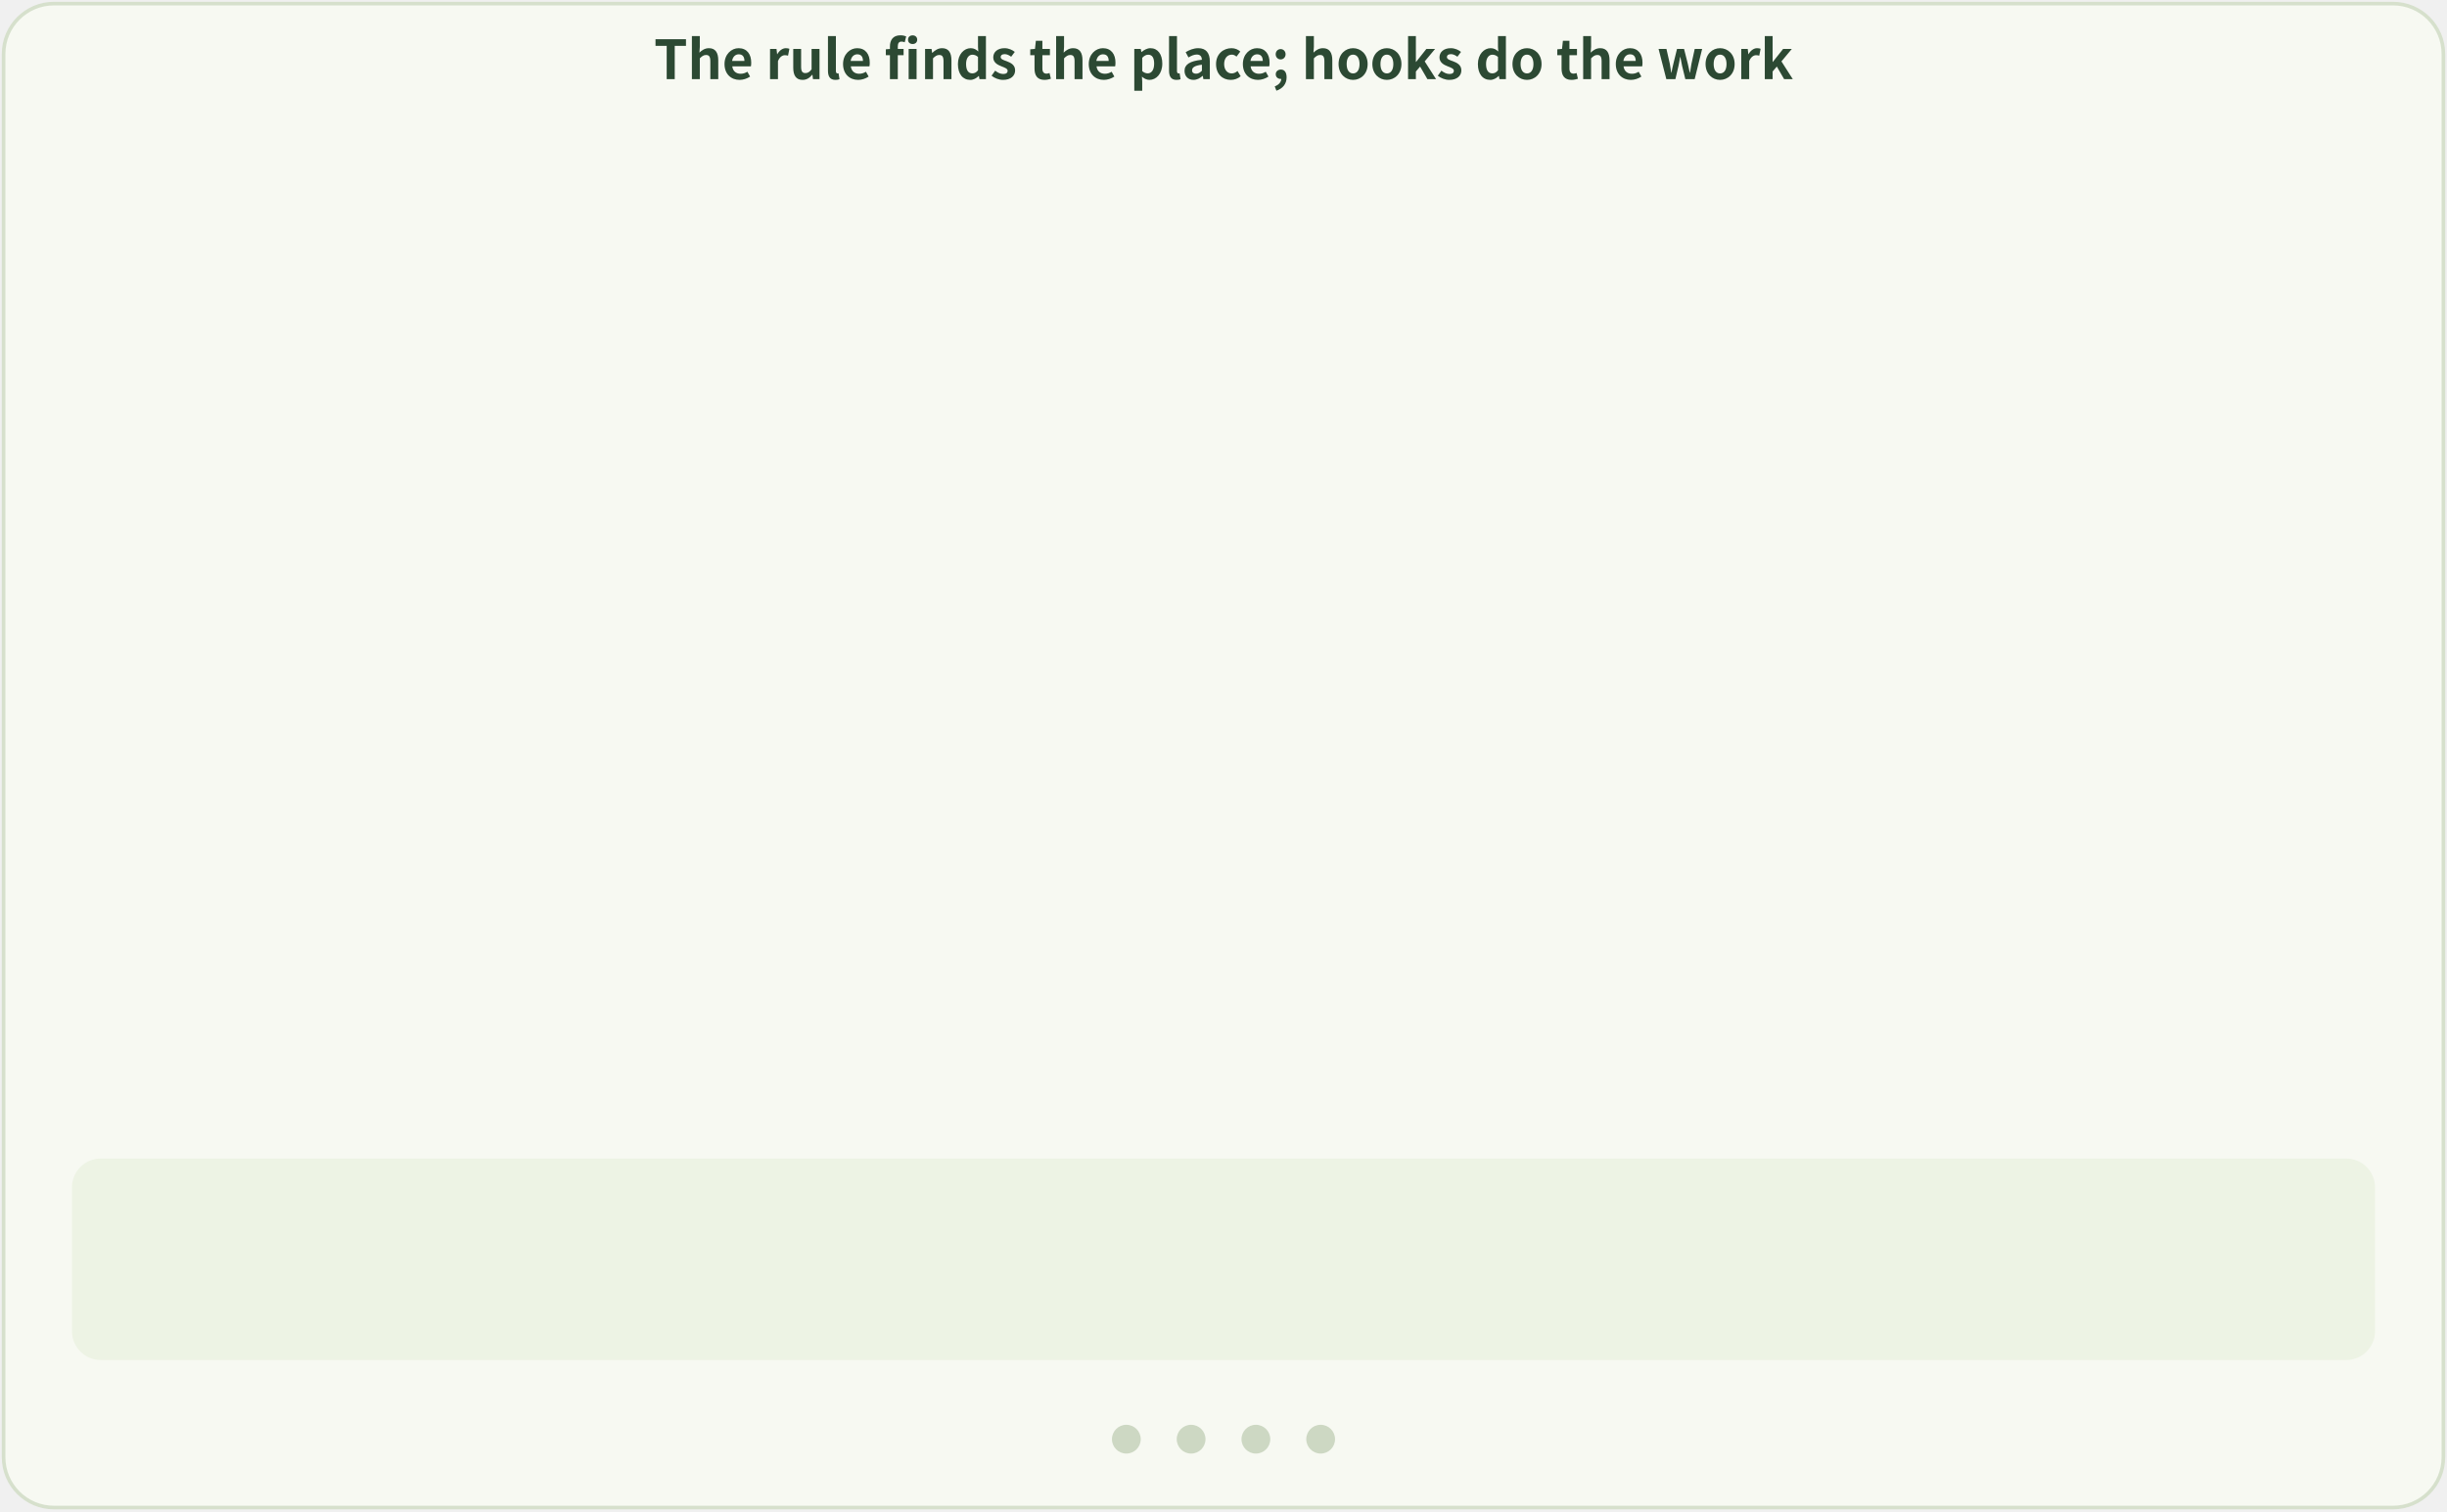
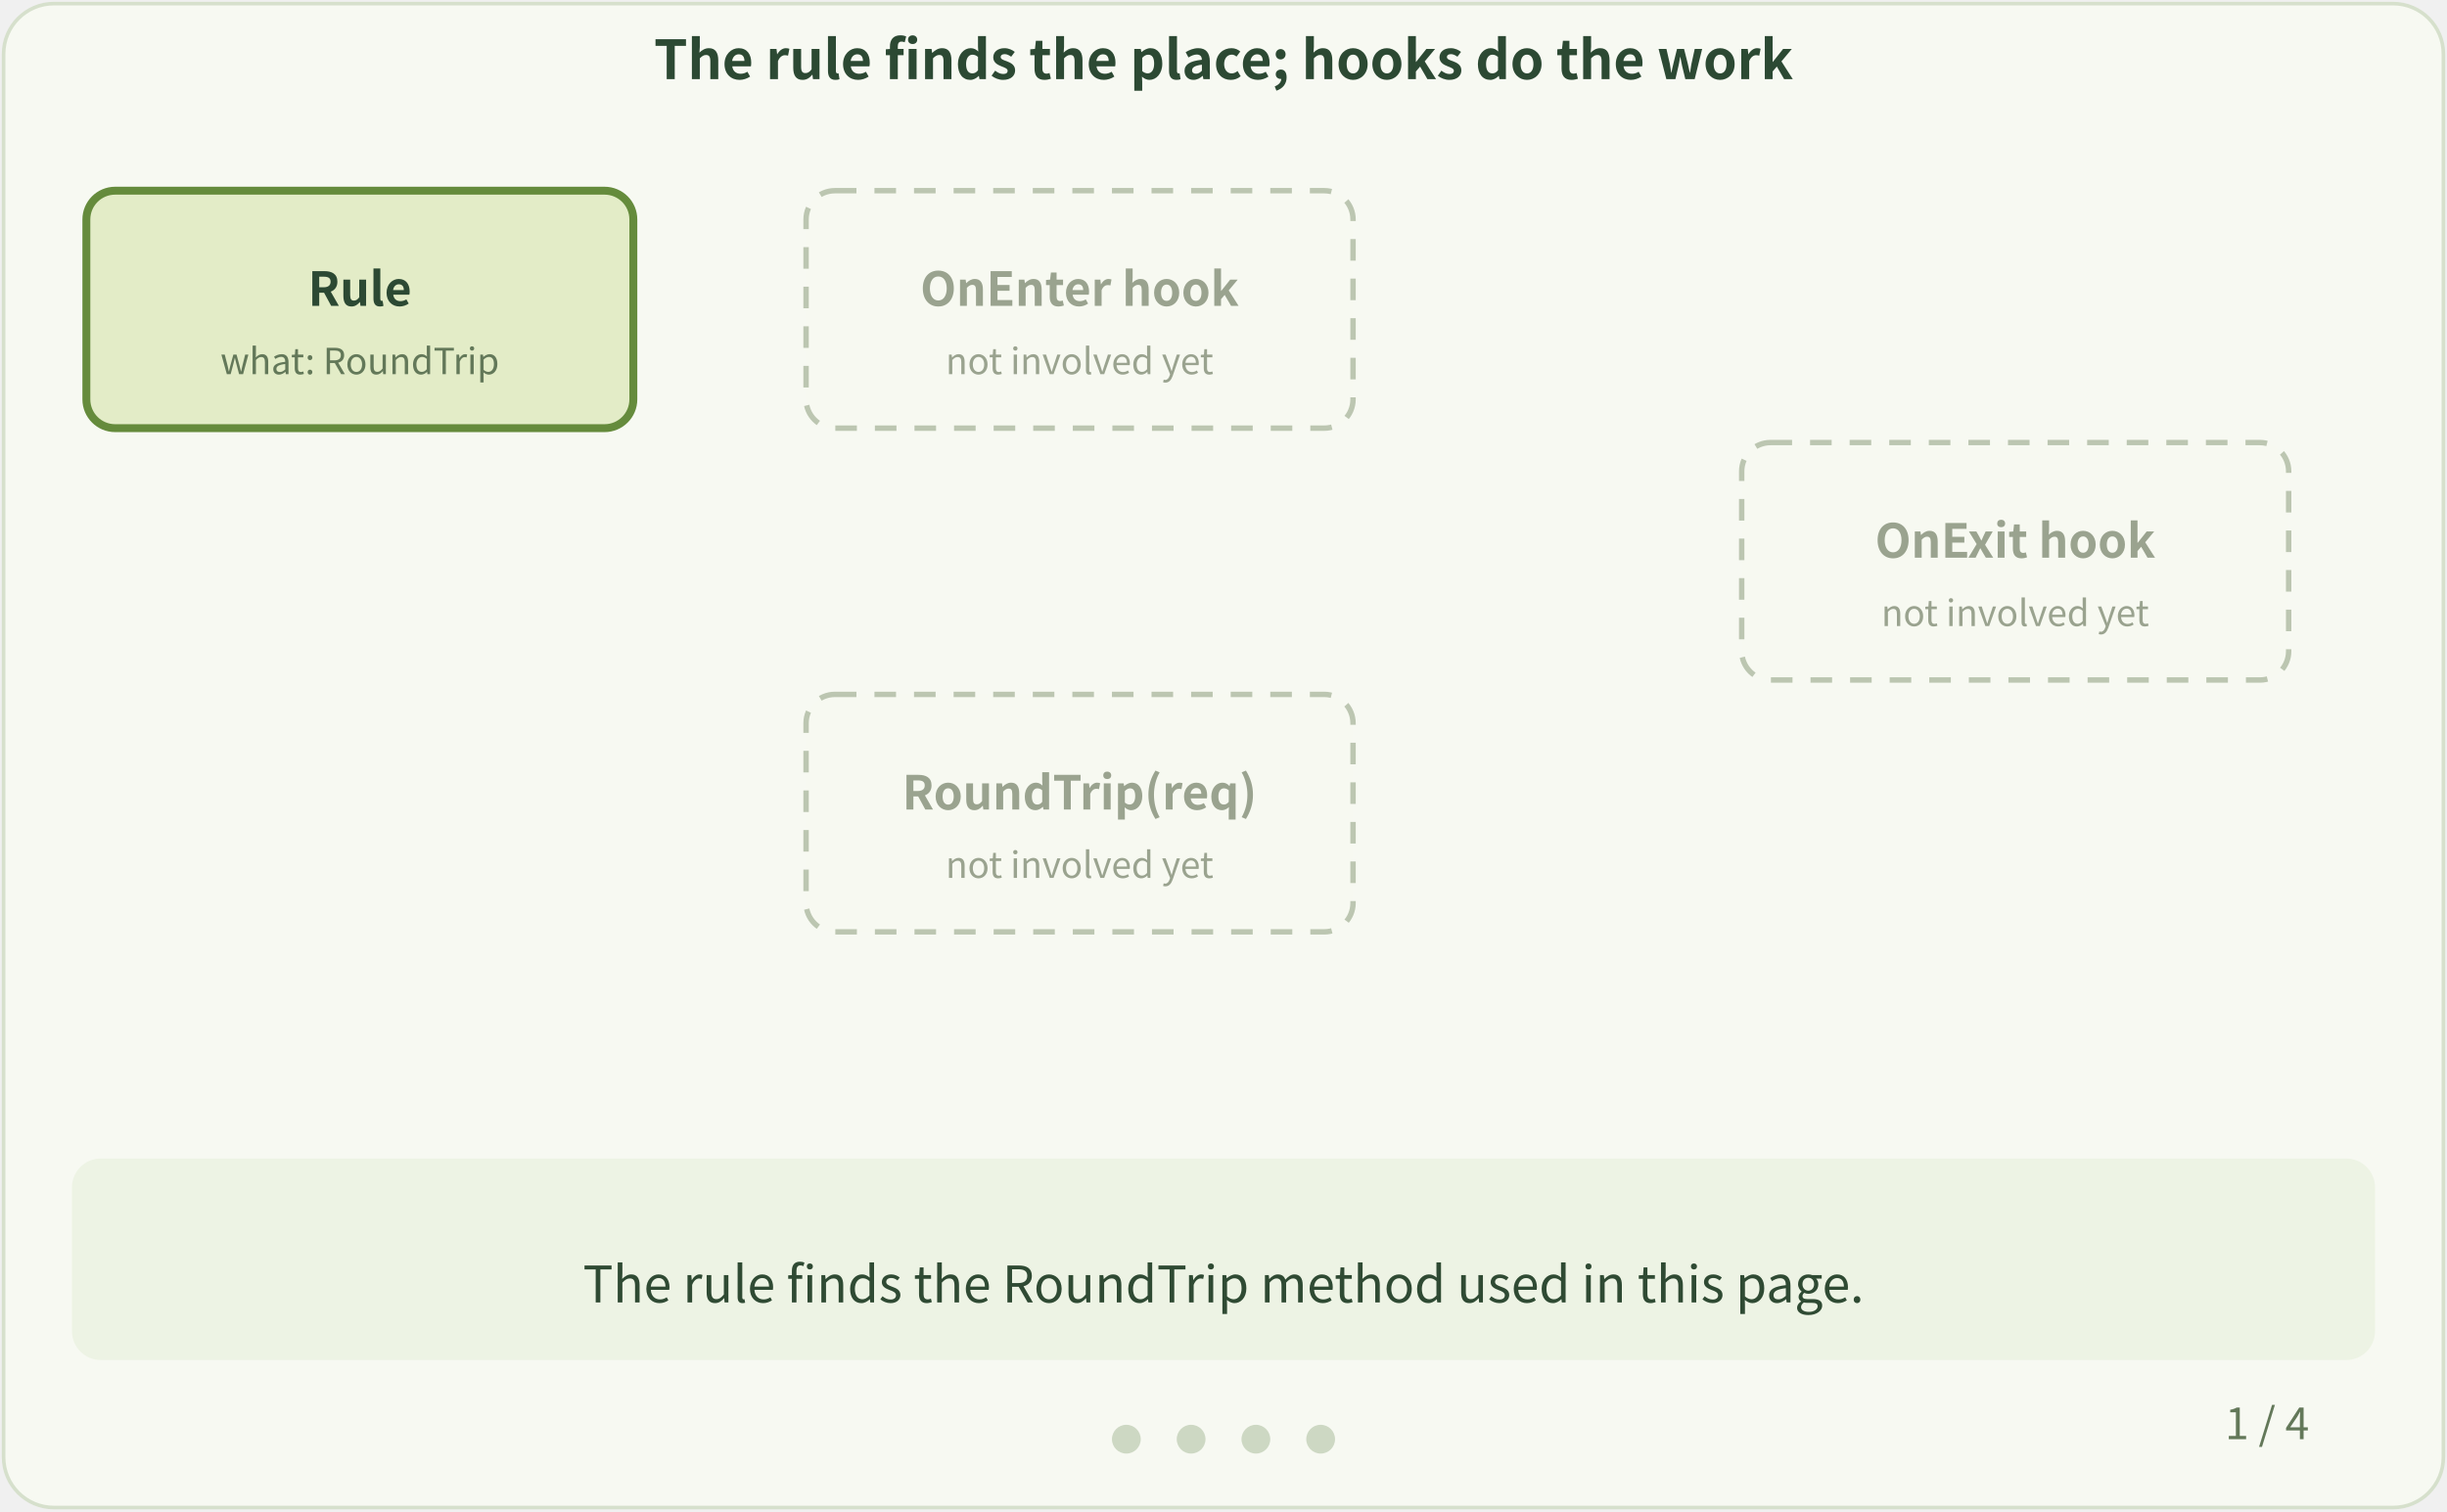
<svg xmlns="http://www.w3.org/2000/svg" width="680" height="420" viewBox="0 0 680 420" role="img" aria-labelledby="ls-hooks-en-t ls-hooks-en-d">
  <style>
text{font-family:-apple-system,BlinkMacSystemFont,"Segoe UI","PingFang SC","Hiragino Sans GB","Microsoft YaHei","Noto Sans CJK SC",sans-serif;text-anchor:middle}
.bg{fill:#f7f9f2;stroke:#d6e0cc}
.title{font-size:15px;font-weight:600;fill:#2c4933}
.node&gt;rect,.node&gt;path{fill:#fff;stroke:#a4b793;stroke-width:1.5}
.node.lit&gt;rect,.node.lit&gt;path{fill:#e3ecc7;stroke:#658b3c;stroke-width:2.2}
.node.future&gt;rect,.node.future&gt;path{fill:#f7f9f1;stroke:#bcc6b1;stroke-dasharray:6 5}
.node.future text{fill:#9aa38f}
.nlabel{font-size:13px;font-weight:600;fill:#2c4933}
.ndetail{font-size:10px;fill:#637859}
.edge&gt;path{fill:none;stroke:#b6c8a4;stroke-width:1.7}
.edge.flowing&gt;path{stroke:#7e9f4e;stroke-width:2.3;stroke-dasharray:7 5;animation:ls-hooks-en-flow 1s linear infinite}
.edge.broken&gt;path{stroke:#b55b40;stroke-dasharray:5 5}
.elabel{font-size:10px;fill:#4f6e3c;paint-order:stroke;stroke:#f7f9f2;stroke-width:4px;stroke-linejoin:round}
.break{font-size:11px;font-weight:600;fill:#a7442e;paint-order:stroke;stroke:#f7f9f2;stroke-width:4px}
.dot{fill:#d9b44a;stroke:#7d6a24;stroke-width:1}
.note{font-size:14px;fill:#2f4a33}
+ .counter{font-size:12px;fill:#637859}
.notebg{fill:#edf3e4}
.pip{fill:#cdd8c3}
.pip-on{fill:#5c8b42;opacity:0}
.frame{opacity:0}
+ .f0{opacity:1}
@keyframes ls-hooks-en-flow{to{stroke-dashoffset:-24}}
- @keyframes ls-hooks-en-f0{0.00%{opacity:1}1.50%,23.50%{opacity:1}25.00%{opacity:0}100%{opacity:0}}.f0{animation:ls-hooks-en-f0 14.4s linear infinite}@keyframes ls-hooks-en-f1{0%,24.99%{opacity:0}25.00%{opacity:0}26.50%,48.50%{opacity:1}50.00%{opacity:0}100%{opacity:0}}.f1{animation:ls-hooks-en-f1 14.4s linear infinite}@keyframes ls-hooks-en-f2{0%,49.99%{opacity:0}50.00%{opacity:0}51.50%,73.50%{opacity:1}75.00%{opacity:0}100%{opacity:0}}.f2{animation:ls-hooks-en-f2 14.4s linear infinite}@keyframes ls-hooks-en-f3{0%,74.99%{opacity:0}75.00%{opacity:0}76.50%,98.50%{opacity:1}100.00%{opacity:1}}.f3{animation:ls-hooks-en-f3 14.4s linear infinite}.p0{animation:ls-hooks-en-f0 14.4s linear infinite}.p1{animation:ls-hooks-en-f1 14.4s linear infinite}.p2{animation:ls-hooks-en-f2 14.4s linear infinite}.p3{animation:ls-hooks-en-f3 14.4s linear infinite}
- @media (prefers-reduced-motion:reduce){.frame,.pip-on{animation:none!important;opacity:0}.f3,.p3{opacity:1}.edge.flowing&gt;path{animation:none}.dot{display:none}}</style>
+ @keyframes ls-hooks-en-f0{0.00%{opacity:1}1.50%,23.50%{opacity:1}25.00%{opacity:0}100%{opacity:0}}.f0{animation:ls-hooks-en-f0 22s linear infinite}@keyframes ls-hooks-en-f1{0%,24.99%{opacity:0}25.00%{opacity:0}26.50%,48.50%{opacity:1}50.00%{opacity:0}100%{opacity:0}}.f1{animation:ls-hooks-en-f1 22s linear infinite}@keyframes ls-hooks-en-f2{0%,49.99%{opacity:0}50.00%{opacity:0}51.50%,73.50%{opacity:1}75.00%{opacity:0}100%{opacity:0}}.f2{animation:ls-hooks-en-f2 22s linear infinite}@keyframes ls-hooks-en-f3{0%,74.99%{opacity:0}75.00%{opacity:0}76.50%,98.50%{opacity:1}100.00%{opacity:1}}.f3{animation:ls-hooks-en-f3 22s linear infinite}.p0{animation:ls-hooks-en-f0 22s linear infinite}.p1{animation:ls-hooks-en-f1 22s linear infinite}.p2{animation:ls-hooks-en-f2 22s linear infinite}.p3{animation:ls-hooks-en-f3 22s linear infinite}
+ @media (prefers-reduced-motion:reduce),print{.frame,.pip-on{animation:none!important;opacity:0}.f3,.p3{opacity:1}.edge.flowing&gt;path{animation:none}.dot{display:none}}</style>
  <defs>
    <marker id="ls-hooks-en-arr" markerWidth="8" markerHeight="8" refX="6" refY="4" orient="auto">
      <path d="M0 0L8 4L0 8Z" fill="#5c8b42" />
    </marker>
    <marker id="ls-hooks-en-err" markerWidth="8" markerHeight="8" refX="6" refY="4" orient="auto">
      <path d="M0 0L8 4L0 8Z" fill="#b55b40" />
    </marker>
  </defs>
  <rect x="1" y="1" width="678" height="418" rx="14" class="bg" />
  <text x="340" y="22" class="title">The rule finds the place; hooks do the work</text>
  <g transform="translate(0 6)">
    <rect x="20" y="322" width="640" height="56" rx="8" class="notebg" transform="translate(0 -6)" />
    <g class="frame f0">
      <g class="node  lit">
        <rect x="24" y="47" width="152" height="66" rx="8" />
        <text x="100" y="79" class="nlabel">Rule</text>
-         <text x="100" y="98" class="ndetail">what: FindRoom</text>
+         <text x="100" y="98" class="ndetail">what: RoundTrip</text>
      </g>
      <g class="node future ">
        <rect x="224" y="47" width="152" height="66" rx="8" />
        <text x="300" y="79" class="nlabel">OnEnter hook</text>
-         <text x="300" y="98" class="ndetail">not yet</text>
+         <text x="300" y="98" class="ndetail">not involved yet</text>
      </g>
      <g class="node future ">
        <rect x="224" y="187" width="152" height="66" rx="8" />
-         <text x="300" y="219" class="nlabel">FindRoom(42)</text>
-         <text x="300" y="238" class="ndetail">not yet</text>
+         <text x="300" y="219" class="nlabel">RoundTrip(req)</text>
+         <text x="300" y="238" class="ndetail">not involved yet</text>
      </g>
      <g class="node future ">
        <rect x="484" y="117" width="152" height="66" rx="8" />
        <text x="560" y="149" class="nlabel">OnExit hook</text>
-         <text x="560" y="168" class="ndetail">not yet</text>
+         <text x="560" y="168" class="ndetail">not involved yet</text>
      </g>
      <text x="340" y="356" class="note">
-         <tspan x="340" dy="0">The rule tells the tool which function to find.</tspan>
+         <tspan x="340" dy="0">The rule finds the RoundTrip method used in this page.</tspan>
      </text>
+       <text x="630" y="394" class="counter">1 / 4</text>
    </g>
    <g class="frame f1">
      <g class="edge flowing">
        <path d="M 176 80 C 200 80, 200 80, 224 80" marker-end="url(#ls-hooks-en-arr)" />
        <text x="200" y="71" class="elabel">bind on match</text>
        <circle r="5" class="dot">
          <animateMotion path="M 176 80 C 200 80, 200 80, 224 80" dur="1.6s" repeatCount="indefinite" />
        </circle>
      </g>
      <g class="node  ">
        <rect x="24" y="47" width="152" height="66" rx="8" />
        <text x="100" y="79" class="nlabel">Rule</text>
-         <text x="100" y="98" class="ndetail">what: FindRoom</text>
+         <text x="100" y="98" class="ndetail">what: RoundTrip</text>
      </g>
      <g class="node  lit">
        <rect x="224" y="47" width="152" height="66" rx="8" />
        <text x="300" y="79" class="nlabel">OnEnter hook</text>
        <text x="300" y="98" class="ndetail">runs on entry</text>
      </g>
      <g class="node future ">
        <rect x="224" y="187" width="152" height="66" rx="8" />
-         <text x="300" y="219" class="nlabel">FindRoom(42)</text>
-         <text x="300" y="238" class="ndetail">not yet</text>
+         <text x="300" y="219" class="nlabel">RoundTrip(req)</text>
+         <text x="300" y="238" class="ndetail">not involved yet</text>
      </g>
      <g class="node future ">
        <rect x="484" y="117" width="152" height="66" rx="8" />
        <text x="560" y="149" class="nlabel">OnExit hook</text>
-         <text x="560" y="168" class="ndetail">not yet</text>
+         <text x="560" y="168" class="ndetail">not involved yet</text>
      </g>
      <text x="340" y="356" class="note">
        <tspan x="340" dy="0">When the target is called, the OnEnter hook runs first.</tspan>
      </text>
+       <text x="630" y="394" class="counter">2 / 4</text>
    </g>
    <g class="frame f2">
      <g class="edge ">
        <path d="M 176 80 C 200 80, 200 80, 224 80" marker-end="url(#ls-hooks-en-arr)" />
        <text x="200" y="71" class="elabel">bind on match</text>
      </g>
      <g class="edge flowing">
        <path d="M 300 113 C 300 150, 300 150, 300 187" marker-end="url(#ls-hooks-en-arr)" />
        <text x="300" y="141" class="elabel">first</text>
        <circle r="5" class="dot">
          <animateMotion path="M 300 113 C 300 150, 300 150, 300 187" dur="1.6s" repeatCount="indefinite" />
        </circle>
      </g>
      <g class="node  ">
        <rect x="24" y="47" width="152" height="66" rx="8" />
        <text x="100" y="79" class="nlabel">Rule</text>
-         <text x="100" y="98" class="ndetail">what: FindRoom</text>
+         <text x="100" y="98" class="ndetail">what: RoundTrip</text>
      </g>
      <g class="node  ">
        <rect x="224" y="47" width="152" height="66" rx="8" />
        <text x="300" y="79" class="nlabel">OnEnter hook</text>
        <text x="300" y="98" class="ndetail">runs on entry</text>
      </g>
      <g class="node  lit">
        <rect x="224" y="187" width="152" height="66" rx="8" />
-         <text x="300" y="219" class="nlabel">FindRoom(42)</text>
-         <text x="300" y="238" class="ndetail">body unchanged</text>
+         <text x="300" y="219" class="nlabel">RoundTrip(req)</text>
+         <text x="300" y="238" class="ndetail">original function body</text>
      </g>
      <g class="node future ">
        <rect x="484" y="117" width="152" height="66" rx="8" />
        <text x="560" y="149" class="nlabel">OnExit hook</text>
-         <text x="560" y="168" class="ndetail">not yet</text>
+         <text x="560" y="168" class="ndetail">not involved yet</text>
      </g>
      <text x="340" y="356" class="note">
-         <tspan x="340" dy="0">Then the original function body runs; the result is unchanged.</tspan>
+         <tspan x="340" dy="0">Then the original function body runs.</tspan>
      </text>
+       <text x="630" y="394" class="counter">3 / 4</text>
    </g>
    <g class="frame f3">
      <g class="edge ">
        <path d="M 176 80 C 200 80, 200 80, 224 80" marker-end="url(#ls-hooks-en-arr)" />
        <text x="200" y="71" class="elabel">bind on match</text>
      </g>
      <g class="edge ">
        <path d="M 300 113 C 300 150, 300 150, 300 187" marker-end="url(#ls-hooks-en-arr)" />
        <text x="300" y="141" class="elabel">first</text>
      </g>
      <g class="edge flowing">
        <path d="M 300 187 C 300 185, 560 185, 560 183" marker-end="url(#ls-hooks-en-arr)" />
        <text x="430" y="176" class="elabel">then</text>
        <circle r="5" class="dot">
          <animateMotion path="M 300 187 C 300 185, 560 185, 560 183" dur="1.6s" repeatCount="indefinite" />
        </circle>
      </g>
      <g class="node  ">
        <rect x="24" y="47" width="152" height="66" rx="8" />
        <text x="100" y="79" class="nlabel">Rule</text>
-         <text x="100" y="98" class="ndetail">what: FindRoom</text>
+         <text x="100" y="98" class="ndetail">what: RoundTrip</text>
      </g>
      <g class="node  ">
        <rect x="224" y="47" width="152" height="66" rx="8" />
        <text x="300" y="79" class="nlabel">OnEnter hook</text>
        <text x="300" y="98" class="ndetail">runs on entry</text>
      </g>
      <g class="node  ">
        <rect x="224" y="187" width="152" height="66" rx="8" />
-         <text x="300" y="219" class="nlabel">FindRoom(42)</text>
-         <text x="300" y="238" class="ndetail">body unchanged</text>
+         <text x="300" y="219" class="nlabel">RoundTrip(req)</text>
+         <text x="300" y="238" class="ndetail">original function body</text>
      </g>
      <g class="node  lit">
        <rect x="484" y="117" width="152" height="66" rx="8" />
        <text x="560" y="149" class="nlabel">OnExit hook</text>
        <text x="560" y="168" class="ndetail">runs on return</text>
      </g>
      <text x="340" y="356" class="note">
-         <tspan x="340" dy="0">When the function returns, the OnExit hook runs.</tspan>
+         <tspan x="340" dy="0">On return, the OnExit hook runs. This example observes without changing the result.</tspan>
      </text>
+       <text x="630" y="394" class="counter">4 / 4</text>
    </g>
  </g>
  <circle cx="313" cy="400" r="4" class="pip" />
  <circle cx="331" cy="400" r="4" class="pip" />
  <circle cx="349" cy="400" r="4" class="pip" />
  <circle cx="367" cy="400" r="4" class="pip" />
  <circle cx="313" cy="400" r="4" class="pip-on p0" />
  <circle cx="331" cy="400" r="4" class="pip-on p1" />
  <circle cx="349" cy="400" r="4" class="pip-on p2" />
  <circle cx="367" cy="400" r="4" class="pip-on p3" />
</svg>
